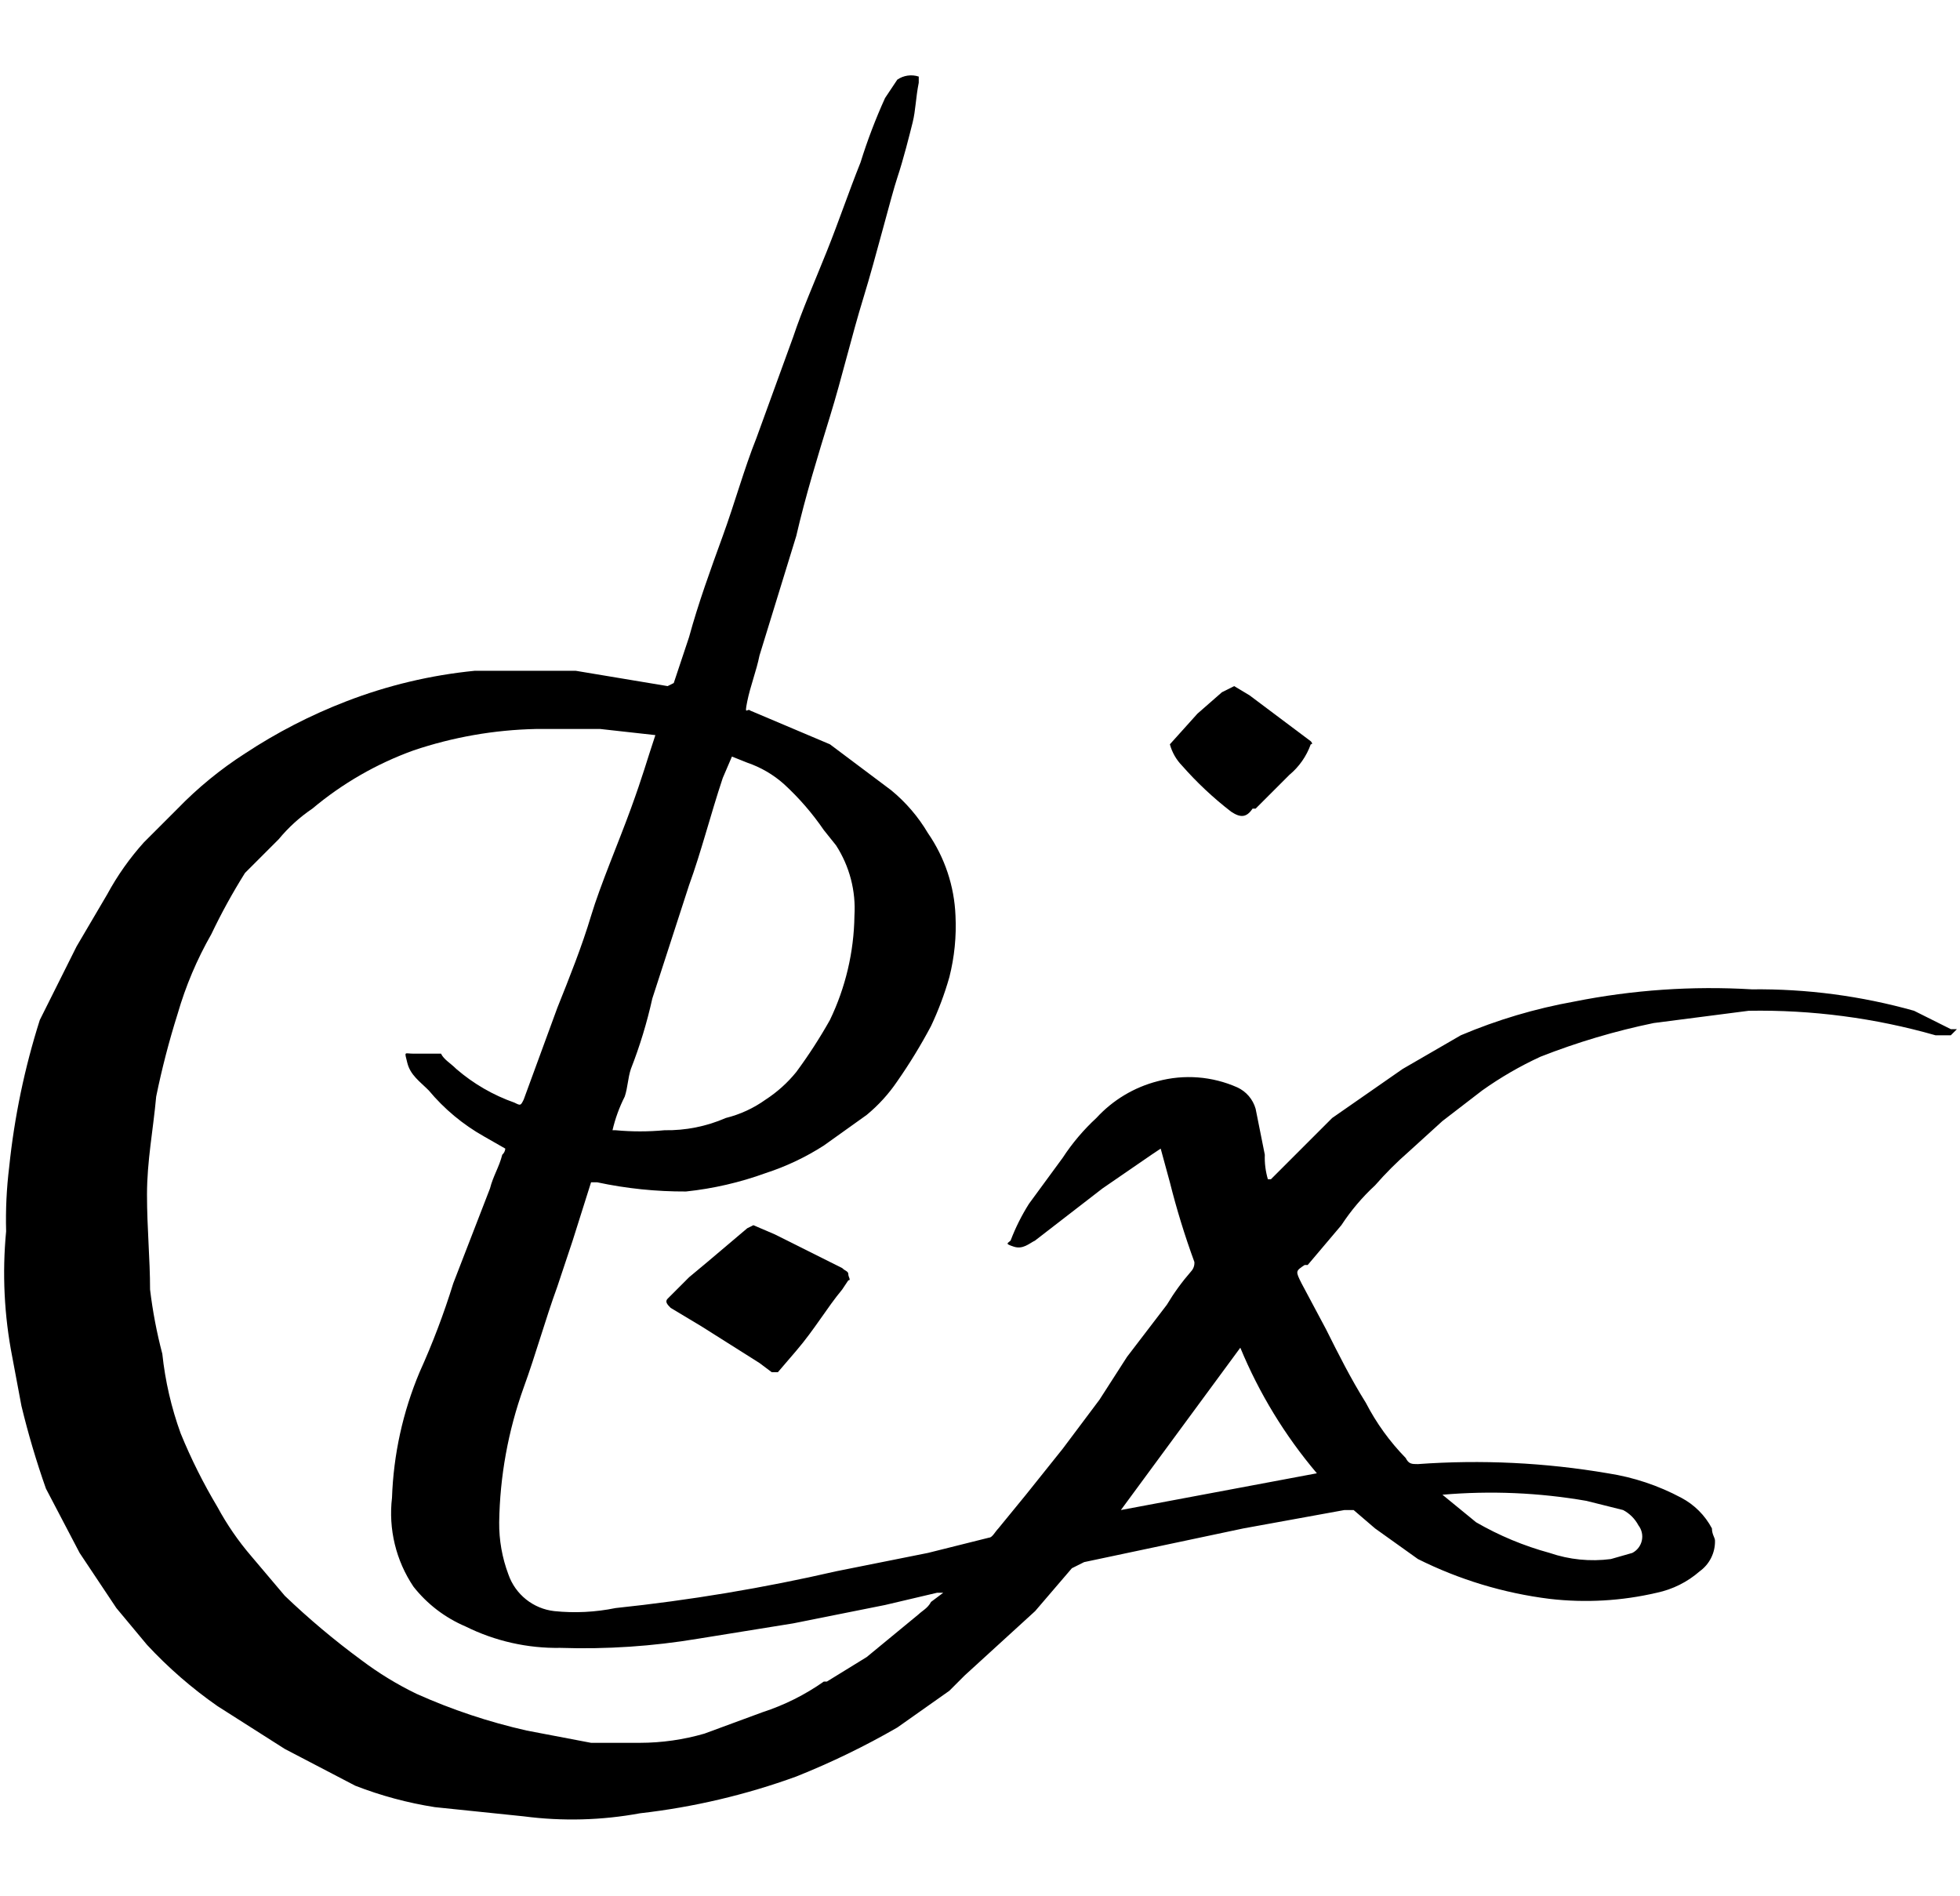
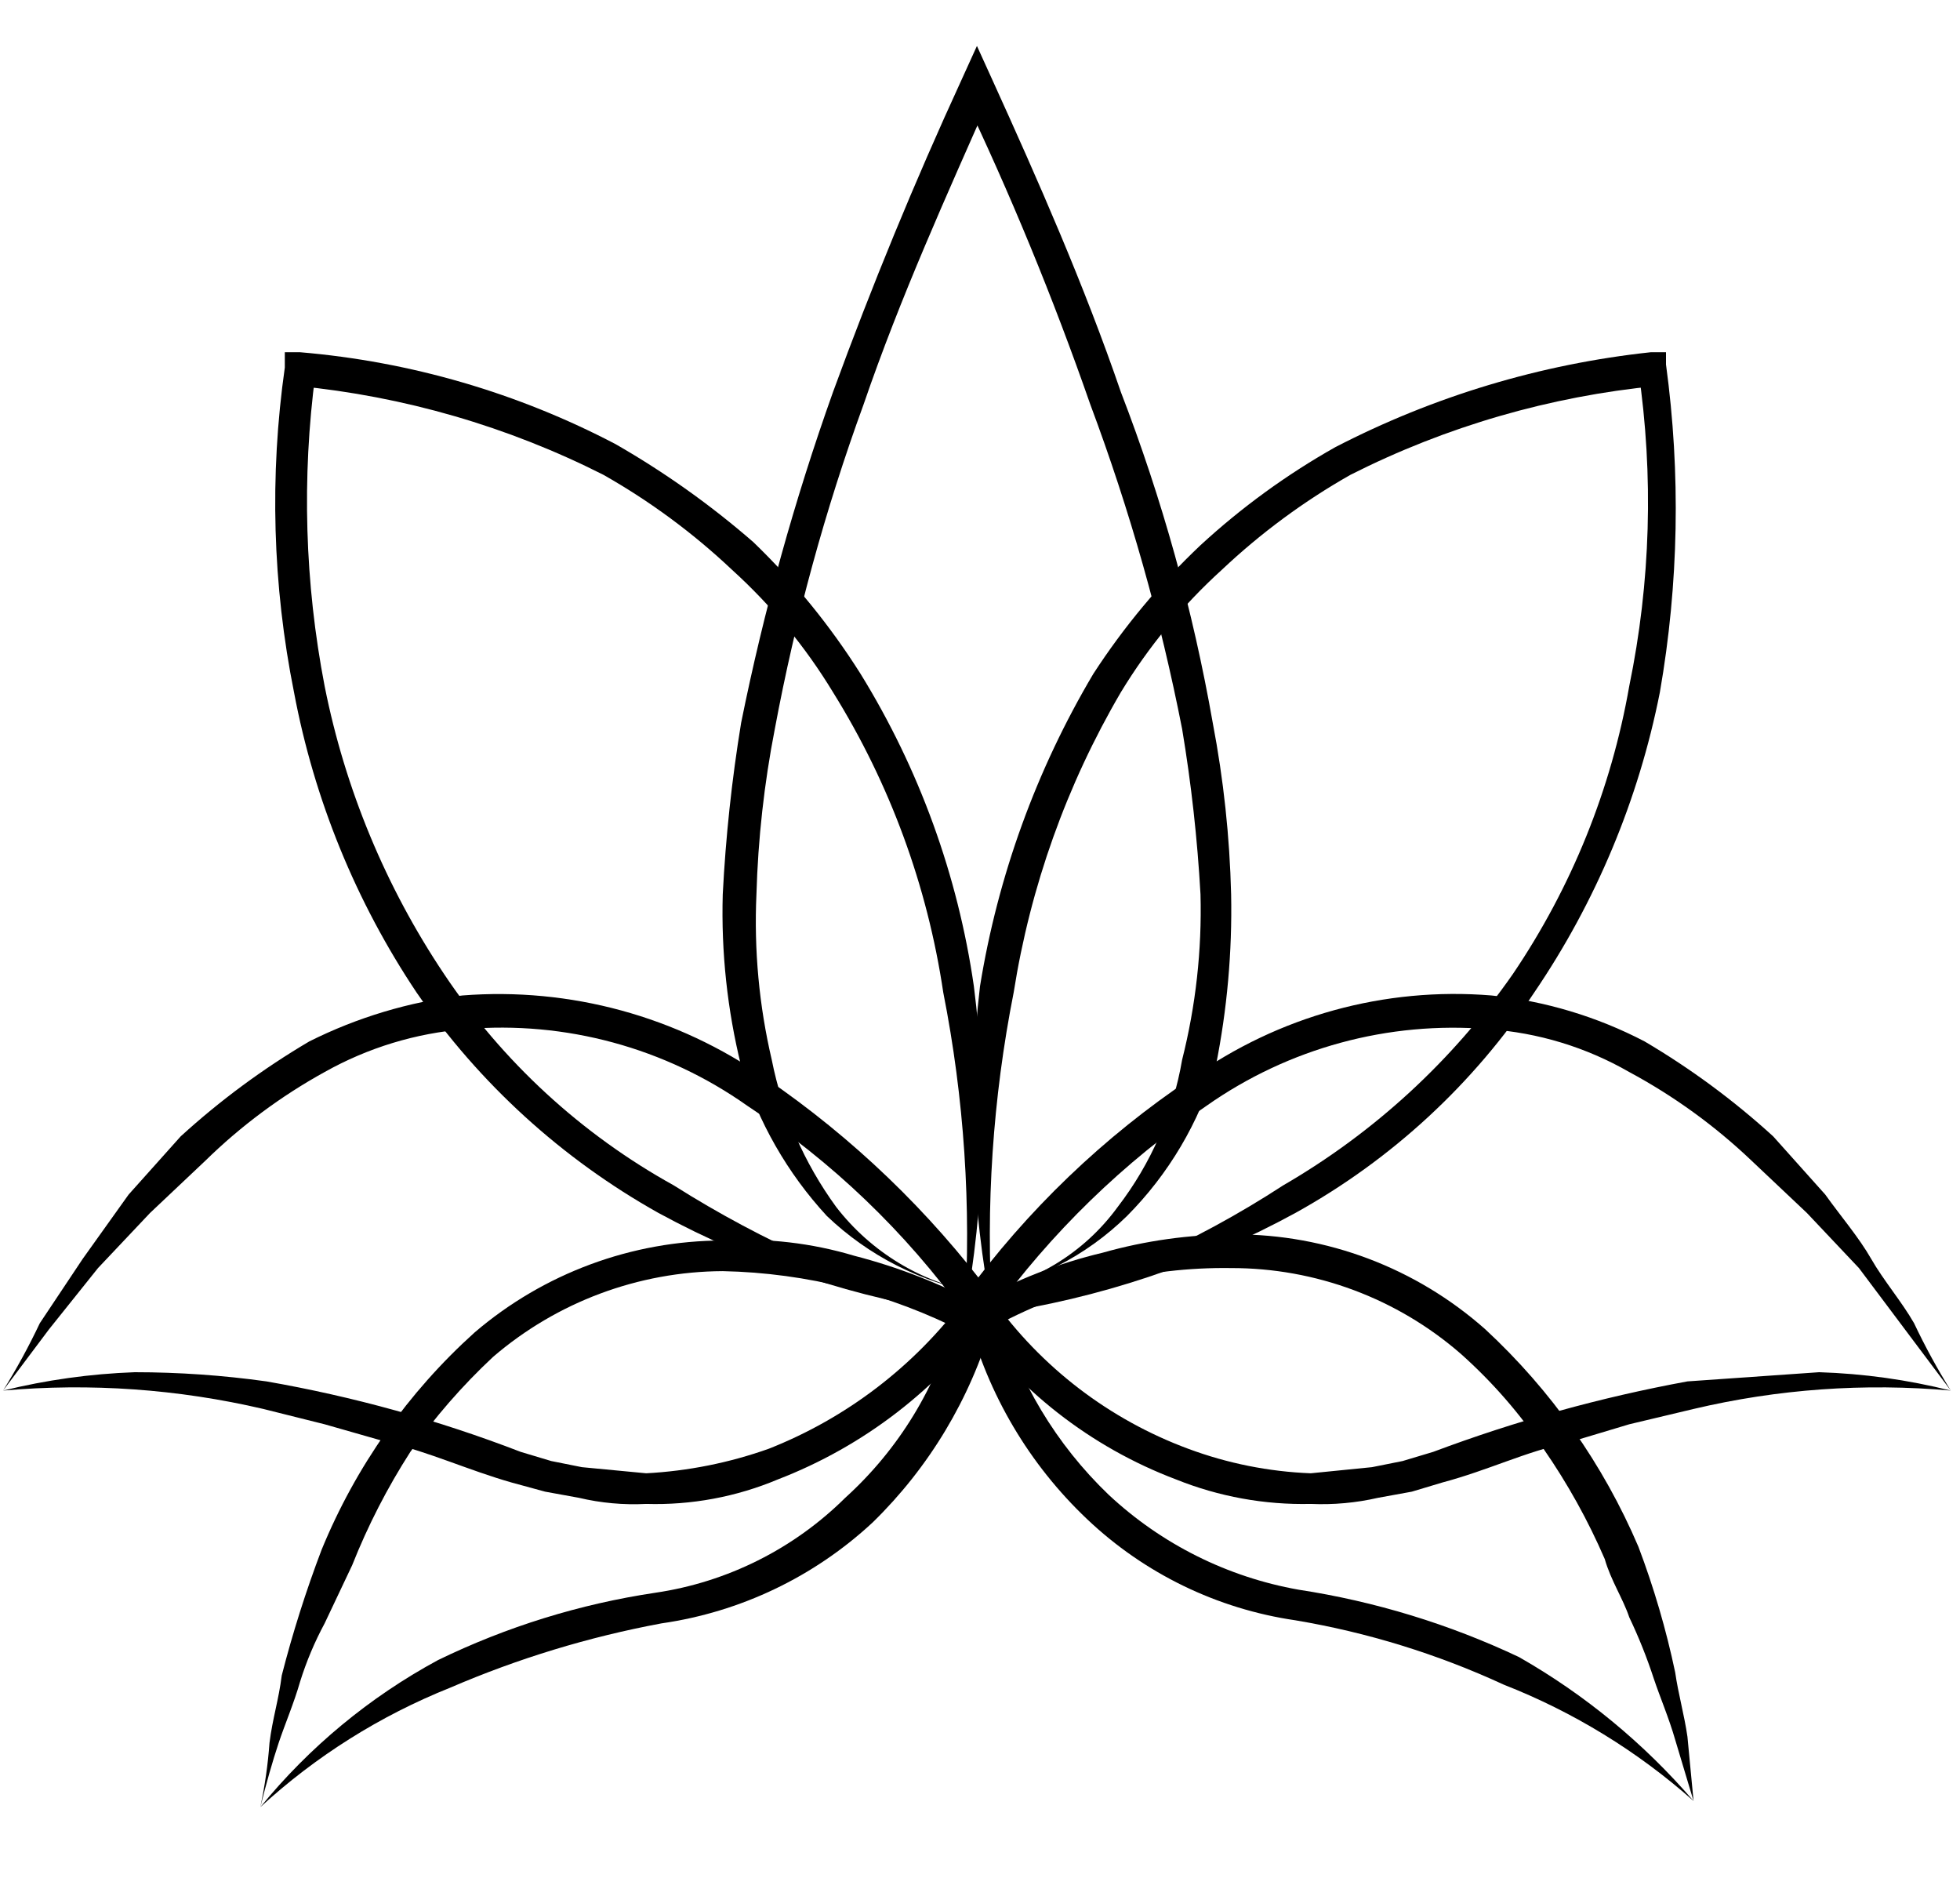
- <svg xmlns="http://www.w3.org/2000/svg" id="Layer_1" data-name="Layer 1" width="64" height="61.9" viewBox="0 0 64 61.9">
-   <path d="M22,22.3l.5-1.5c.3-1.1.7-2.2,1.1-3.3s.7-2.2,1.1-3.2L25.9,11c.3-.9.7-1.8,1.1-2.8s.7-1.9,1.1-2.9a18,18,0,0,1,.8-2.1l.4-.6a.8.8,0,0,1,.7-.1v.2c-.1.5-.1.9-.2,1.3s-.3,1.2-.5,1.8-.7,2.6-1.1,3.9-.7,2.6-1.1,3.9-.8,2.6-1.1,3.9l-1.2,3.9c-.1.5-.3,1-.4,1.5s0,.2.1.3l2.6,1.1.8.6,1.2.9a5.3,5.3,0,0,1,1.2,1.4,5.1,5.1,0,0,1,.9,2.7,6.8,6.8,0,0,1-.2,2,10.4,10.4,0,0,1-.6,1.6,17.4,17.4,0,0,1-1.1,1.8,5.2,5.2,0,0,1-1,1.1l-1.4,1a8.2,8.2,0,0,1-1.9.9,11,11,0,0,1-2.6.6,13.6,13.6,0,0,1-2.9-.3h-.2l-.6,1.9L18.2,42c-.4,1.1-.7,2.2-1.1,3.3a13.6,13.6,0,0,0-.8,4.4,4.7,4.7,0,0,0,.3,1.7,1.8,1.8,0,0,0,1.5,1.2,6.6,6.6,0,0,0,2-.1,60.1,60.1,0,0,0,7.2-1.2l3-.6,2-.5c.1,0,.2-.2.3-.3l.9-1.1,1.2-1.5,1.2-1.6.9-1.4,1.3-1.7a7.6,7.6,0,0,1,.8-1.1.4.4,0,0,0,.1-.3,25.8,25.8,0,0,1-.8-2.6l-.3-1.1h0l-.3.2L36,38.8l-2.2,1.7c-.2.1-.4.3-.7.2s-.2-.1-.1-.2a6.7,6.7,0,0,1,.6-1.2l1.1-1.5a6.9,6.9,0,0,1,1.1-1.3,4.1,4.1,0,0,1,2-1.2,3.9,3.9,0,0,1,2.6.2,1.1,1.1,0,0,1,.6.7l.3,1.5a2.5,2.5,0,0,0,.1.8h.1l.8-.8,1.2-1.2,2.3-1.6,1.9-1.1a17.3,17.3,0,0,1,3.7-1.1,22.7,22.7,0,0,1,5.8-.4,18.8,18.8,0,0,1,5.3.7l1.2.6h.2l-.2.2h-.5a20.9,20.9,0,0,0-6.1-.8l-3.1.4a22.6,22.6,0,0,0-3.7,1.1,11.8,11.8,0,0,0-1.9,1.1l-1.3,1-1.1,1a11.4,11.4,0,0,0-1.1,1.1,6.9,6.9,0,0,0-1.1,1.3l-1.1,1.3h-.1c-.3.2-.3.2-.1.6l.8,1.5c.4.8.8,1.6,1.3,2.4a7.5,7.5,0,0,0,1.3,1.8c.1.2.2.2.4.2a25.8,25.8,0,0,1,6.2.3,7.5,7.5,0,0,1,2.4.8,2.4,2.4,0,0,1,1,1c0,.2.1.3.1.4a1.2,1.2,0,0,1-.5,1,3.1,3.1,0,0,1-1.4.7,10.2,10.2,0,0,1-3.5.2,13.3,13.3,0,0,1-4.3-1.3l-1.4-1-.7-.6h-.3l-3.3.6-5.2,1.1-.4.2-1.2,1.4-2.3,2.1-.5.5-1.7,1.2A25.5,25.5,0,0,1,26,58a22.3,22.3,0,0,1-5.1,1.2,12.2,12.2,0,0,1-3.8.1L14.2,59a12.5,12.5,0,0,1-2.6-.7L9.3,57.1,7.1,55.7a14.3,14.3,0,0,1-2.3-2l-1-1.2L2.6,50.7,1.5,48.6a27.6,27.6,0,0,1-.8-2.7L.4,44.3a14.3,14.3,0,0,1-.2-4.1,14.1,14.1,0,0,1,.1-2.1,24,24,0,0,1,1-4.8l1.2-2.4,1-1.7a8.8,8.8,0,0,1,1.2-1.7l1.1-1.1A12.4,12.4,0,0,1,8,24.6a17.3,17.3,0,0,1,3.3-1.7,16,16,0,0,1,4.2-1h3.3l3,.5ZM21.4,24l-1.8-.2H17.5a13.4,13.4,0,0,0-4,.7,10.9,10.9,0,0,0-3.3,1.9,5.2,5.2,0,0,0-1.1,1L8,28.5a19.8,19.8,0,0,0-1.1,2,11.9,11.9,0,0,0-1.1,2.6,26.8,26.8,0,0,0-.7,2.7c-.1,1.1-.3,2.1-.3,3.2s.1,2.1.1,3.1a15.5,15.5,0,0,0,.4,2.1,11,11,0,0,0,.6,2.6,17.9,17.9,0,0,0,1.2,2.4,9.1,9.1,0,0,0,1.1,1.6l1.1,1.3a25.2,25.2,0,0,0,2.5,2.1,10.8,10.8,0,0,0,1.8,1.1,19,19,0,0,0,3.6,1.2l2.1.4h1.6a7.6,7.6,0,0,0,2.1-.3l1.9-.7a7.5,7.5,0,0,0,2-1H27l1.3-.8L30,52.7c.1-.1.3-.2.4-.4l.4-.3h-.2l-1.7.4-3,.6-3.1.5a22.7,22.7,0,0,1-4.5.3,6.7,6.7,0,0,1-3.1-.7,4.3,4.3,0,0,1-1.7-1.3,4.3,4.3,0,0,1-.7-2.9,11.6,11.6,0,0,1,.9-4.1,24.9,24.9,0,0,0,1.1-2.9L16,38.8c.1-.4.3-.7.4-1.1a.3.3,0,0,0,.1-.2l-.7-.4A6.5,6.5,0,0,1,14,35.6c-.3-.3-.6-.5-.7-.9s-.1-.3.2-.3h.9c.1.2.3.3.5.5a5.9,5.9,0,0,0,1.9,1.1c.2.1.2.1.3-.1l1.1-3c.4-1,.8-2,1.1-3s.9-2.4,1.3-3.5S21.1,24.9,21.4,24Zm2.5.7-.3.7c-.4,1.2-.7,2.4-1.1,3.5l-1.2,3.7a15.5,15.5,0,0,1-.7,2.3c-.1.3-.1.6-.2.9a4.9,4.9,0,0,0-.4,1.1h.1a8.6,8.6,0,0,0,1.6,0,4.8,4.8,0,0,0,2-.4,3.8,3.8,0,0,0,1.3-.6,4.3,4.3,0,0,0,1-.9,16.3,16.3,0,0,0,1.1-1.7,8.1,8.1,0,0,0,.8-3.4,3.8,3.8,0,0,0-.6-2.3l-.4-.5a8.7,8.7,0,0,0-1.3-1.5,3.5,3.5,0,0,0-1.2-.7ZM40.5,44l-3.9,5.3L43,48.1A15.5,15.5,0,0,1,40.5,44Zm6.6,4.8h0l1.1.9a10.1,10.1,0,0,0,2.4,1,4.4,4.4,0,0,0,2,.2l.7-.2a.6.6,0,0,0,.2-.9,1.2,1.2,0,0,0-.5-.5L51.8,49A18.3,18.3,0,0,0,47.1,48.8Z" />
-   <path d="M24.6,40l.7.3,2.2,1.1c.1.1.2.1.2.2s.1.2,0,.2l-.2.3c-.5.6-.9,1.3-1.5,2l-.6.7h-.2l-.4-.3-1.9-1.2-1-.6c-.1-.1-.2-.2-.1-.3l.7-.7.6-.5,1.3-1.1Z" />
-   <path d="M40.3,22.4l.5.3,1.6,1.2.4.3s.1.1,0,.1a2.3,2.3,0,0,1-.7,1L41,26.4h-.1c-.2.3-.4.3-.7.1a11.4,11.4,0,0,1-1.6-1.5,1.6,1.6,0,0,1-.4-.7h0l.9-1,.8-.7Z" />
+ <svg xmlns="http://www.w3.org/2000/svg" width="64" height="61.9" viewBox="0 0 64 61.9">
+   <path d="M31.9 42.2a7 7 0 0 0 4.6-2.8 10.9 10.9 0 0 0 2.1-4.8 19.9 19.9 0 0 0 .6-5.4 49.5 49.5 0 0 0-.6-5.4 67 67 0 0 0-3-10.6A99.5 99.5 0 0 0 31.4 3h1c-1.5 3.4-3 6.7-4.2 10.2a66.6 66.6 0 0 0-2.9 10.6 33.1 33.1 0 0 0-.6 5.4 19.8 19.8 0 0 0 .5 5.4 12.2 12.2 0 0 0 2.1 4.8 7.5 7.5 0 0 0 4.6 2.8zm0 0a9.6 9.6 0 0 1-4.9-2.5 12.6 12.6 0 0 1-2.8-4.9 20.9 20.9 0 0 1-.6-5.6 50.5 50.5 0 0 1 .6-5.6 78.3 78.3 0 0 1 3-10.8q1.9-5.2 4.2-10.2l.5-1.1.5 1.1c1.5 3.3 3 6.7 4.2 10.2a57.7 57.7 0 0 1 3 10.8 34.3 34.3 0 0 1 .6 5.6 25.9 25.9 0 0 1-.5 5.6 11.6 11.6 0 0 1-2.9 4.9 9.2 9.2 0 0 1-4.9 2.5z" />
+   <path d="M8.5 59a15.2 15.2 0 0 0 .3-2.1c.1-.8.3-1.4.4-2.2a38.4 38.4 0 0 1 1.3-4.1 19.5 19.5 0 0 1 5-7.1 12.5 12.5 0 0 1 8.1-3 12.4 12.4 0 0 1 4.3.5 18.4 18.4 0 0 1 4.1 1.6l.4.2v.4a14.9 14.9 0 0 1-3.9 6.5 12.8 12.8 0 0 1-6.9 3.3 32.4 32.4 0 0 0-6.9 2.1A20.3 20.3 0 0 0 8.5 59zm0 0a19.4 19.4 0 0 1 5.8-4.8 24.5 24.5 0 0 1 7.1-2.2 11.1 11.1 0 0 0 6.2-3.1 12.2 12.2 0 0 0 3.6-5.9l.3.5a18.1 18.1 0 0 0-7.9-2 11.6 11.6 0 0 0-7.5 2.8 20 20 0 0 0-2.7 3.1 21.5 21.5 0 0 0-1.9 3.7l-.9 1.9a10.8 10.8 0 0 0-.8 1.9c-.2.7-.5 1.4-.7 2s-.4 1.3-.6 2.1z" />
+   <path d="M55.3 58.8l-.6-2c-.2-.7-.5-1.4-.7-2a16.7 16.7 0 0 0-.8-2c-.2-.6-.6-1.2-.8-1.9a20.8 20.8 0 0 0-2-3.6 16.3 16.3 0 0 0-2.7-3.1 11.4 11.4 0 0 0-7.5-2.8 15.7 15.7 0 0 0-7.9 2l.3-.6a13.3 13.3 0 0 0 3.6 6 12.2 12.2 0 0 0 6.2 3.1 26.1 26.1 0 0 1 7.2 2.2 21.7 21.7 0 0 1 5.7 4.7zm0 0a20.7 20.7 0 0 0-6.2-3.8 26.8 26.8 0 0 0-6.8-2.1 12.5 12.5 0 0 1-6.8-3.3 13.9 13.9 0 0 1-3.9-6.6v-.3l.3-.2a15.9 15.9 0 0 1 4.1-1.6 15.9 15.9 0 0 1 4.3-.6 12.3 12.3 0 0 1 8.2 3.1 20.8 20.8 0 0 1 5 7.1 27.7 27.7 0 0 1 1.2 4.1c.1.7.3 1.4.4 2.1z" />
+   <path d="M.1 45.4a21.8 21.8 0 0 0 1.2-2.2l1.4-2.1L4.2 39l1.7-1.9a25.3 25.3 0 0 1 4.2-3.1 15.2 15.2 0 0 1 5-1.5 15.2 15.2 0 0 1 9.9 2.7 31.2 31.2 0 0 1 7.4 7.1l.2.3-.2.3a15.5 15.5 0 0 1-7 5.4 10.3 10.3 0 0 1-4.3.8 7.8 7.8 0 0 1-2.2-.2l-1.1-.2-1.1-.3c-1.4-.4-2.7-1-4-1.3l-2.1-.6-2-.5a26.9 26.9 0 0 0-8.5-.6zm0 0a21.2 21.2 0 0 1 4.3-.6 31.1 31.1 0 0 1 4.3.3 44.1 44.1 0 0 1 8.3 2.3l1 .3 1 .2 2.1.2a14.2 14.2 0 0 0 4-.8 14.7 14.7 0 0 0 6.4-4.9v.5a27.1 27.1 0 0 0-7.1-6.8 13.9 13.9 0 0 0-9.2-2.5 11.2 11.2 0 0 0-4.6 1.4 18 18 0 0 0-3.9 2.9l-1.8 1.7-1.7 1.8-1.6 2z" />
+   <path d="M63.7 45.4l-1.5-2-1.5-2-1.7-1.8-1.8-1.7a18.5 18.5 0 0 0-4-2.9 10.7 10.7 0 0 0-4.6-1.4 14 14 0 0 0-9.2 2.5 28.3 28.3 0 0 0-7 6.8v-.5a13.7 13.7 0 0 0 6.4 4.9 12.9 12.9 0 0 0 4 .8l2-.2 1-.2 1-.3a48.7 48.7 0 0 1 8.3-2.3l4.3-.3a20.3 20.3 0 0 1 4.3.6zm0 0a26.3 26.3 0 0 0-8.4.6l-2.1.5-2 .6c-1.4.3-2.6.9-4.1 1.3l-1 .3-1.1.2a8.2 8.2 0 0 1-2.2.2 11.1 11.1 0 0 1-4.4-.8 14.7 14.7 0 0 1-6.9-5.4l-.2-.3.2-.3a29.4 29.4 0 0 1 7.4-7.1 14.8 14.8 0 0 1 9.8-2.7 13.9 13.9 0 0 1 5 1.5 25.3 25.3 0 0 1 4.2 3.1l1.7 1.9c.5.7 1.1 1.4 1.5 2.1s1 1.4 1.4 2.1a21.8 21.8 0 0 0 1.2 2.2z" />
+   <path d="M31.5 42.9a41 41 0 0 0-.7-10.5 25.7 25.7 0 0 0-3.6-9.8 18 18 0 0 0-3.3-4 21.7 21.7 0 0 0-4.2-3.1 28.2 28.2 0 0 0-10-2.9l.6-.4a31.8 31.8 0 0 0 .3 10.2 26 26 0 0 0 3.9 9.4 21.6 21.6 0 0 0 7.5 6.9 35.3 35.3 0 0 0 9.5 4.2zm0 0a29.5 29.5 0 0 1-10-3.3 23.6 23.6 0 0 1-7.9-7.2 26.4 26.4 0 0 1-4-9.8A31.4 31.4 0 0 1 9.3 12v-.5h.5a27.1 27.1 0 0 1 10.3 3 28.3 28.3 0 0 1 4.5 3.2 23.1 23.1 0 0 1 3.5 4.3 26.7 26.7 0 0 1 3.7 10.2 34.9 34.9 0 0 1-.3 10.7z" />
+   <path d="M32.4 42.9a34.9 34.9 0 0 1-.4-10.7A29.1 29.1 0 0 1 35.7 22a23 23 0 0 1 3.5-4.2 23.6 23.6 0 0 1 4.4-3.2 29.2 29.2 0 0 1 10.3-3.1h.5v.4a34.9 34.9 0 0 1-.2 10.7 26.6 26.6 0 0 1-4.1 9.8 22.4 22.4 0 0 1-7.8 7.2 29.5 29.5 0 0 1-9.9 3.3zm0 0a32.4 32.4 0 0 0 9.5-4.2 23.5 23.5 0 0 0 7.5-6.9 24.2 24.2 0 0 0 3.8-9.4 29.7 29.7 0 0 0 .3-10.3l.6.5a28.2 28.2 0 0 0-10 2.9 21.7 21.7 0 0 0-4.2 3.1 18 18 0 0 0-3.3 4 28 28 0 0 0-3.5 9.8 41 41 0 0 0-.7 10.5z" />
</svg>
